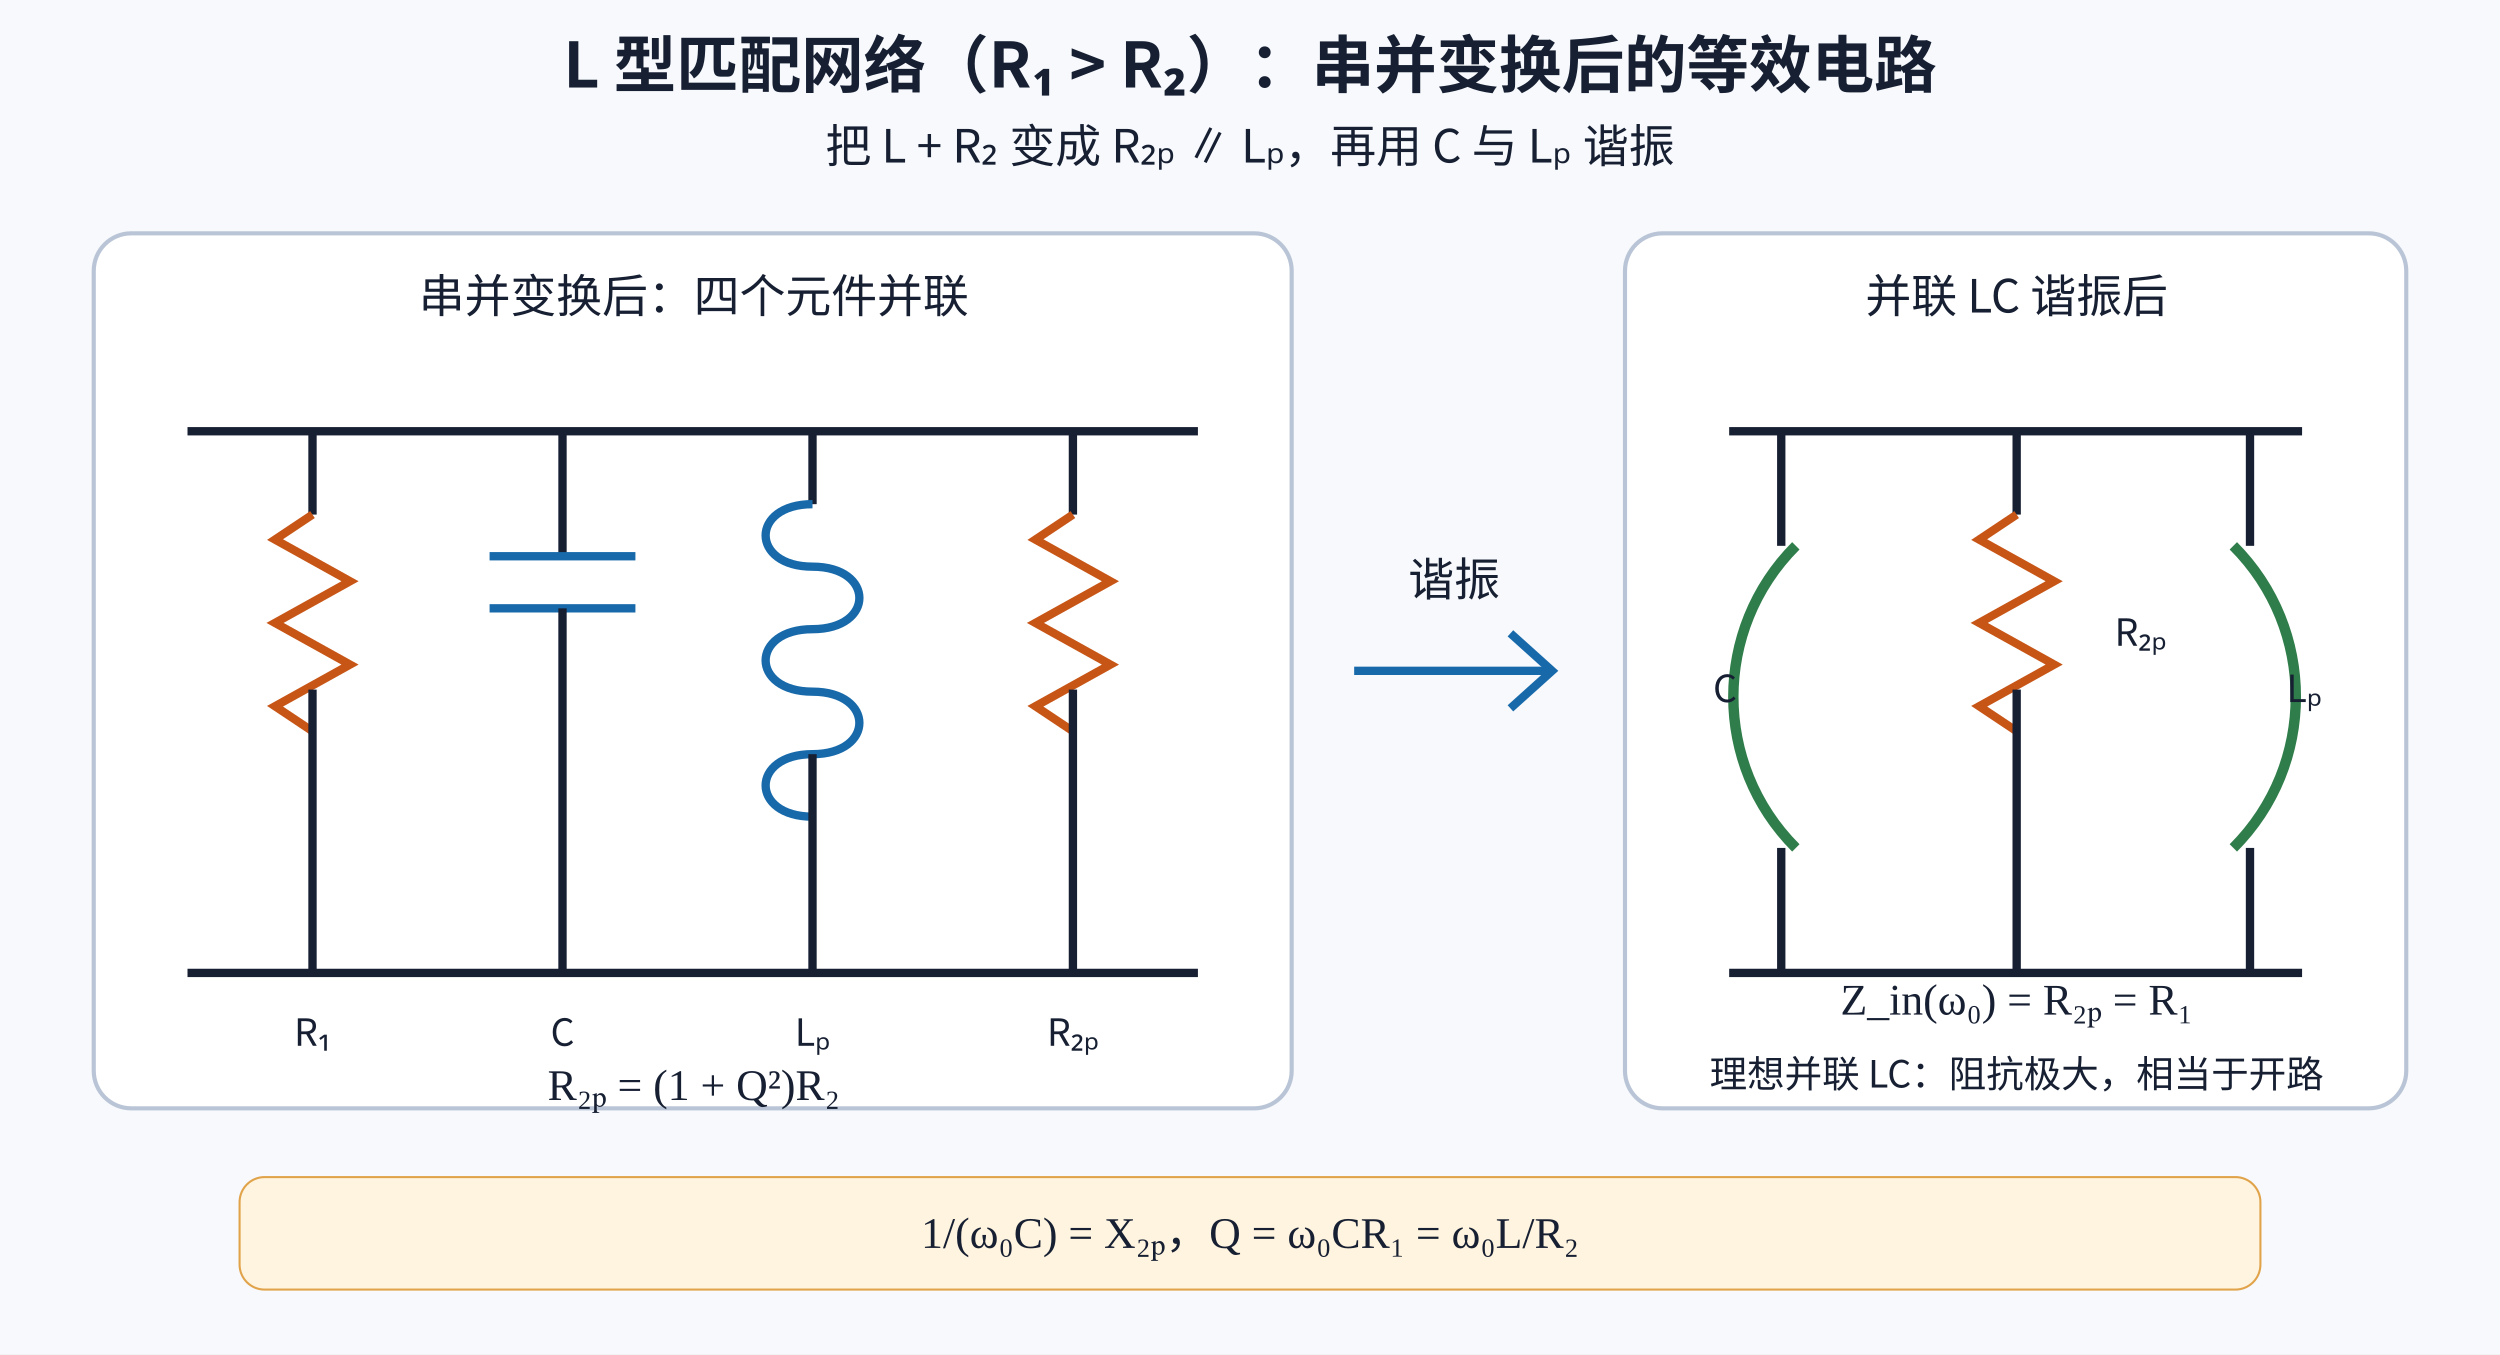
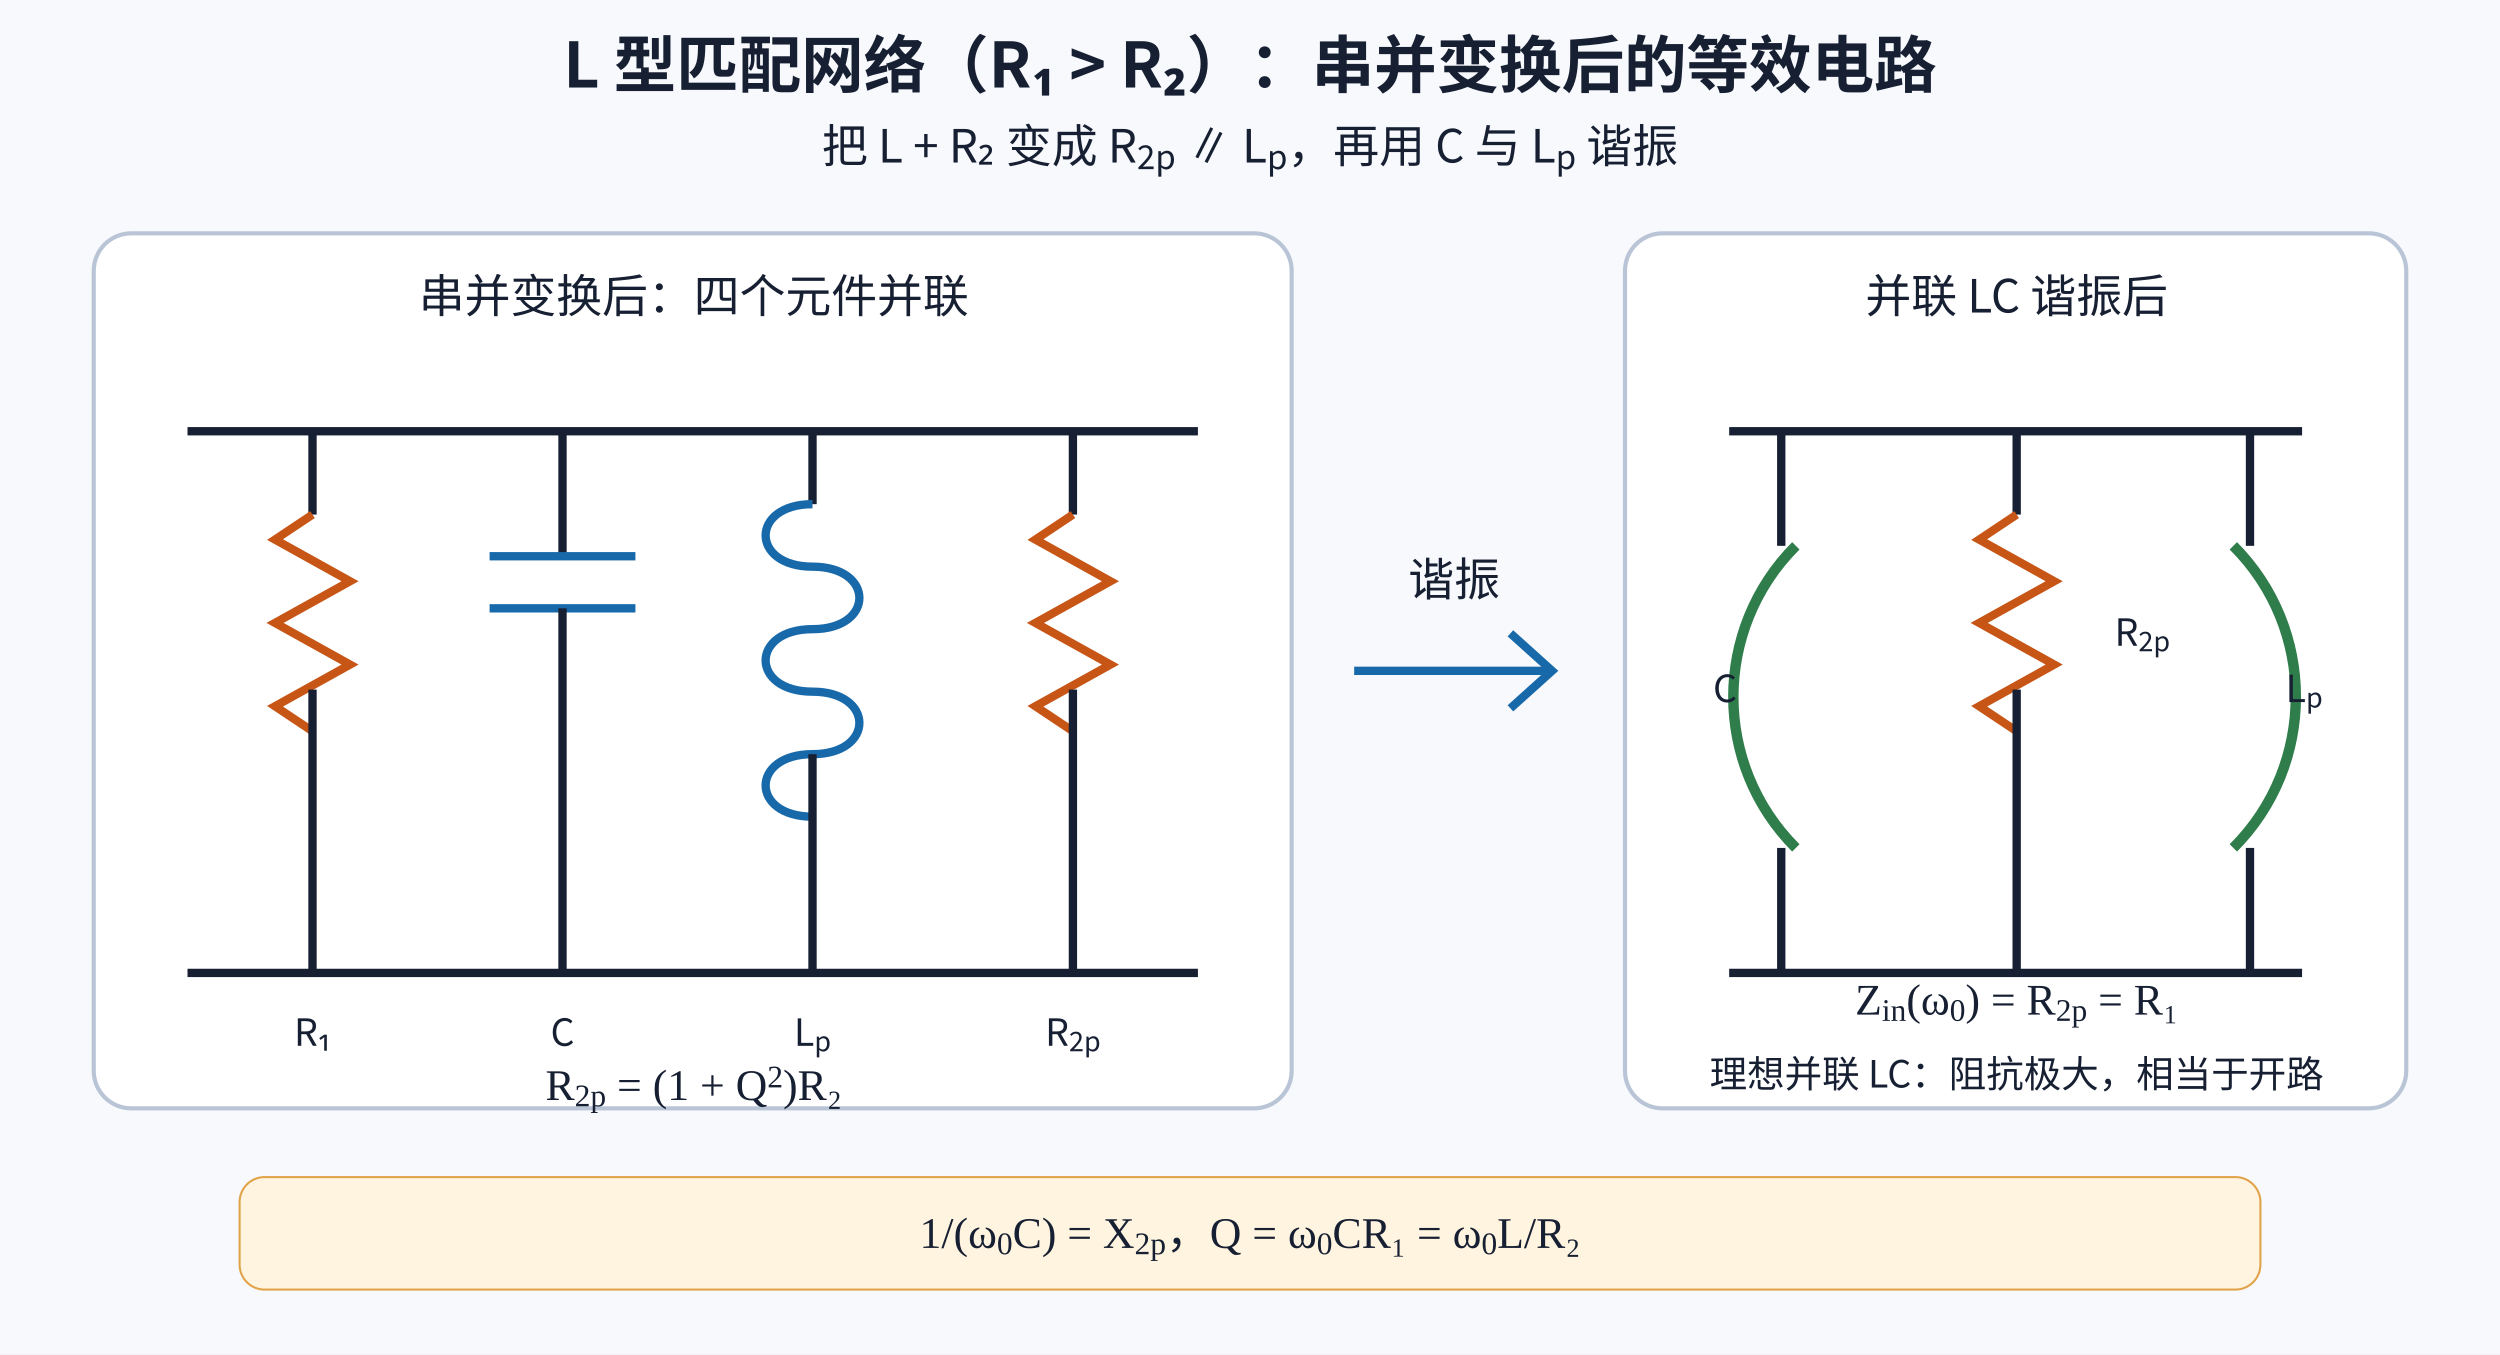
<svg xmlns="http://www.w3.org/2000/svg" width="1200" height="650" viewBox="0 0 1200 650">
  <rect width="1200" height="650" fill="#f7f9fc" />
  <style>.t{font-family:"Microsoft YaHei","Noto Sans CJK SC",sans-serif;fill:#172033}.h{font-size:30px;font-weight:700}.s{font-size:22px}.n{font-size:18px}.eq{font-family:"Cambria Math","Times New Roman",serif;font-size:21px;fill:#172033}.w{stroke:#172033;stroke-width:4;fill:none}.a{stroke:#1769aa;stroke-width:4;fill:none}.r{stroke:#c75516;stroke-width:4;fill:none}.g{stroke:#2f7d4a;stroke-width:4;fill:none}.node{fill:#172033}.box{fill:#ffffff;stroke:#b9c5d6;stroke-width:2}.open{stroke:#2f7d4a;stroke-width:5;fill:none}</style>
  <text x="600" y="42" text-anchor="middle" class="t h">L 型匹配网络（R₁ &gt; R₂）：串并变换后的等效电路</text>
-   <text x="600" y="78" text-anchor="middle" class="t s">把 L + R₂ 变成 R₂ₚ ∥ Lₚ，再用 C 与 Lₚ 谐振</text>
+   <text x="600" y="78" text-anchor="middle" class="t s">把 L + R₂ 变成 R<tspan baseline-shift="sub" font-size="0.72em">2p</tspan> ∥ L<tspan baseline-shift="sub" font-size="0.72em">p</tspan>，再用 C 与 L<tspan baseline-shift="sub" font-size="0.72em">p</tspan> 谐振</text>
  <g transform="translate(45 112)">
    <rect x="0" y="0" width="575" height="420" rx="18" class="box" />
    <text x="288" y="38" text-anchor="middle" class="t s">串并变换后：四个元件并联</text>
    <line x1="45" y1="95" x2="530" y2="95" class="w" />
    <line x1="45" y1="355" x2="530" y2="355" class="w" />
    <line x1="105" y1="95" x2="105" y2="135" class="w" />
    <path d="M105 135 l-18 12 l36 20 l-36 20 l36 20 l-36 20 l18 12" class="r" />
    <line x1="105" y1="219" x2="105" y2="355" class="w" />
    <text x="105" y="390" text-anchor="middle" class="t n">R₁</text>
    <line x1="225" y1="95" x2="225" y2="155" class="w" />
    <line x1="190" y1="155" x2="260" y2="155" class="a" />
    <line x1="190" y1="180" x2="260" y2="180" class="a" />
    <line x1="225" y1="180" x2="225" y2="355" class="w" />
    <text x="225" y="390" text-anchor="middle" class="t n">C</text>
    <line x1="345" y1="95" x2="345" y2="130" class="w" />
    <path d="M345 130 c-30 0 -30 30 0 30 c30 0 30 30 0 30 c-30 0 -30 30 0 30 c30 0 30 30 0 30 c-30 0 -30 30 0 30" class="a" />
    <line x1="345" y1="250" x2="345" y2="355" class="w" />
-     <text x="345" y="390" text-anchor="middle" class="t n">Lₚ</text>
+     <text x="345" y="390" text-anchor="middle" class="t n">L<tspan baseline-shift="sub" font-size="0.72em">p</tspan>
+     </text>
    <line x1="470" y1="95" x2="470" y2="135" class="w" />
    <path d="M470 135 l-18 12 l36 20 l-36 20 l36 20 l-36 20 l18 12" class="r" />
    <line x1="470" y1="219" x2="470" y2="355" class="w" />
-     <text x="470" y="390" text-anchor="middle" class="t n">R₂ₚ</text>
-     <text x="288" y="416" text-anchor="middle" class="t eq">R₂ₚ = (1 + Q²)R₂</text>
+     <text x="470" y="390" text-anchor="middle" class="t n">R<tspan baseline-shift="sub" font-size="0.72em">2p</tspan>
+     </text>
+     <text x="288" y="416" text-anchor="middle" class="t eq">R<tspan baseline-shift="sub" font-size="0.72em">2p</tspan> = (1 + Q<tspan baseline-shift="super" font-size="0.72em">2</tspan>)R₂</text>
  </g>
  <path d="M650 322 H745" class="a" />
  <path d="M725 304 L745 322 L725 340" class="a" />
  <text x="698" y="286" text-anchor="middle" class="t s">谐振</text>
  <g transform="translate(780 112)">
    <rect x="0" y="0" width="375" height="420" rx="18" class="box" />
    <text x="188" y="38" text-anchor="middle" class="t s">并联 LC 谐振后</text>
    <line x1="50" y1="95" x2="325" y2="95" class="w" />
    <line x1="50" y1="355" x2="325" y2="355" class="w" />
    <line x1="188" y1="95" x2="188" y2="135" class="w" />
    <path d="M188 135 l-18 12 l36 20 l-36 20 l36 20 l-36 20 l18 12" class="r" />
    <line x1="188" y1="219" x2="188" y2="355" class="w" />
-     <text x="235" y="198" class="t n">R₂ₚ</text>
+     <text x="235" y="198" class="t n">R<tspan baseline-shift="sub" font-size="0.72em">2p</tspan>
+     </text>
    <path d="M82 150 C42 190 42 255 82 295" class="open" />
    <path d="M292 150 C332 190 332 255 292 295" class="open" />
    <line x1="75" y1="150" x2="75" y2="95" class="w" />
    <line x1="75" y1="295" x2="75" y2="355" class="w" />
    <line x1="300" y1="150" x2="300" y2="95" class="w" />
    <line x1="300" y1="295" x2="300" y2="355" class="w" />
    <text x="48" y="225" text-anchor="middle" class="t n">C</text>
-     <text x="326" y="225" text-anchor="middle" class="t n">Lₚ</text>
-     <text x="188" y="375" text-anchor="middle" class="t eq">Z_in(ω₀) = R₂ₚ = R₁</text>
+     <text x="326" y="225" text-anchor="middle" class="t n">L<tspan baseline-shift="sub" font-size="0.72em">p</tspan>
+     </text>
+     <text x="188" y="375" text-anchor="middle" class="t eq">Z<tspan baseline-shift="sub" font-size="0.72em">in</tspan>(ω<tspan baseline-shift="sub" font-size="0.72em">0</tspan>) = R<tspan baseline-shift="sub" font-size="0.72em">2p</tspan> = R₁</text>
    <text x="188" y="410" text-anchor="middle" class="t n">理想并联 LC：阻抗极大，相当于开路</text>
  </g>
  <rect x="115" y="565" width="970" height="54" rx="12" fill="#fff4df" stroke="#e1a34a" />
-   <text x="600" y="599" text-anchor="middle" class="t eq">1/(ω₀C) = X₂ₚ，Q = ω₀CR₁ = ω₀L/R₂</text>
+   <text x="600" y="599" text-anchor="middle" class="t eq">1/(ω<tspan baseline-shift="sub" font-size="0.72em">0</tspan>C) = X<tspan baseline-shift="sub" font-size="0.72em">2p</tspan>，Q = ω<tspan baseline-shift="sub" font-size="0.72em">0</tspan>CR₁ = ω<tspan baseline-shift="sub" font-size="0.72em">0</tspan>L/R₂</text>
</svg>
